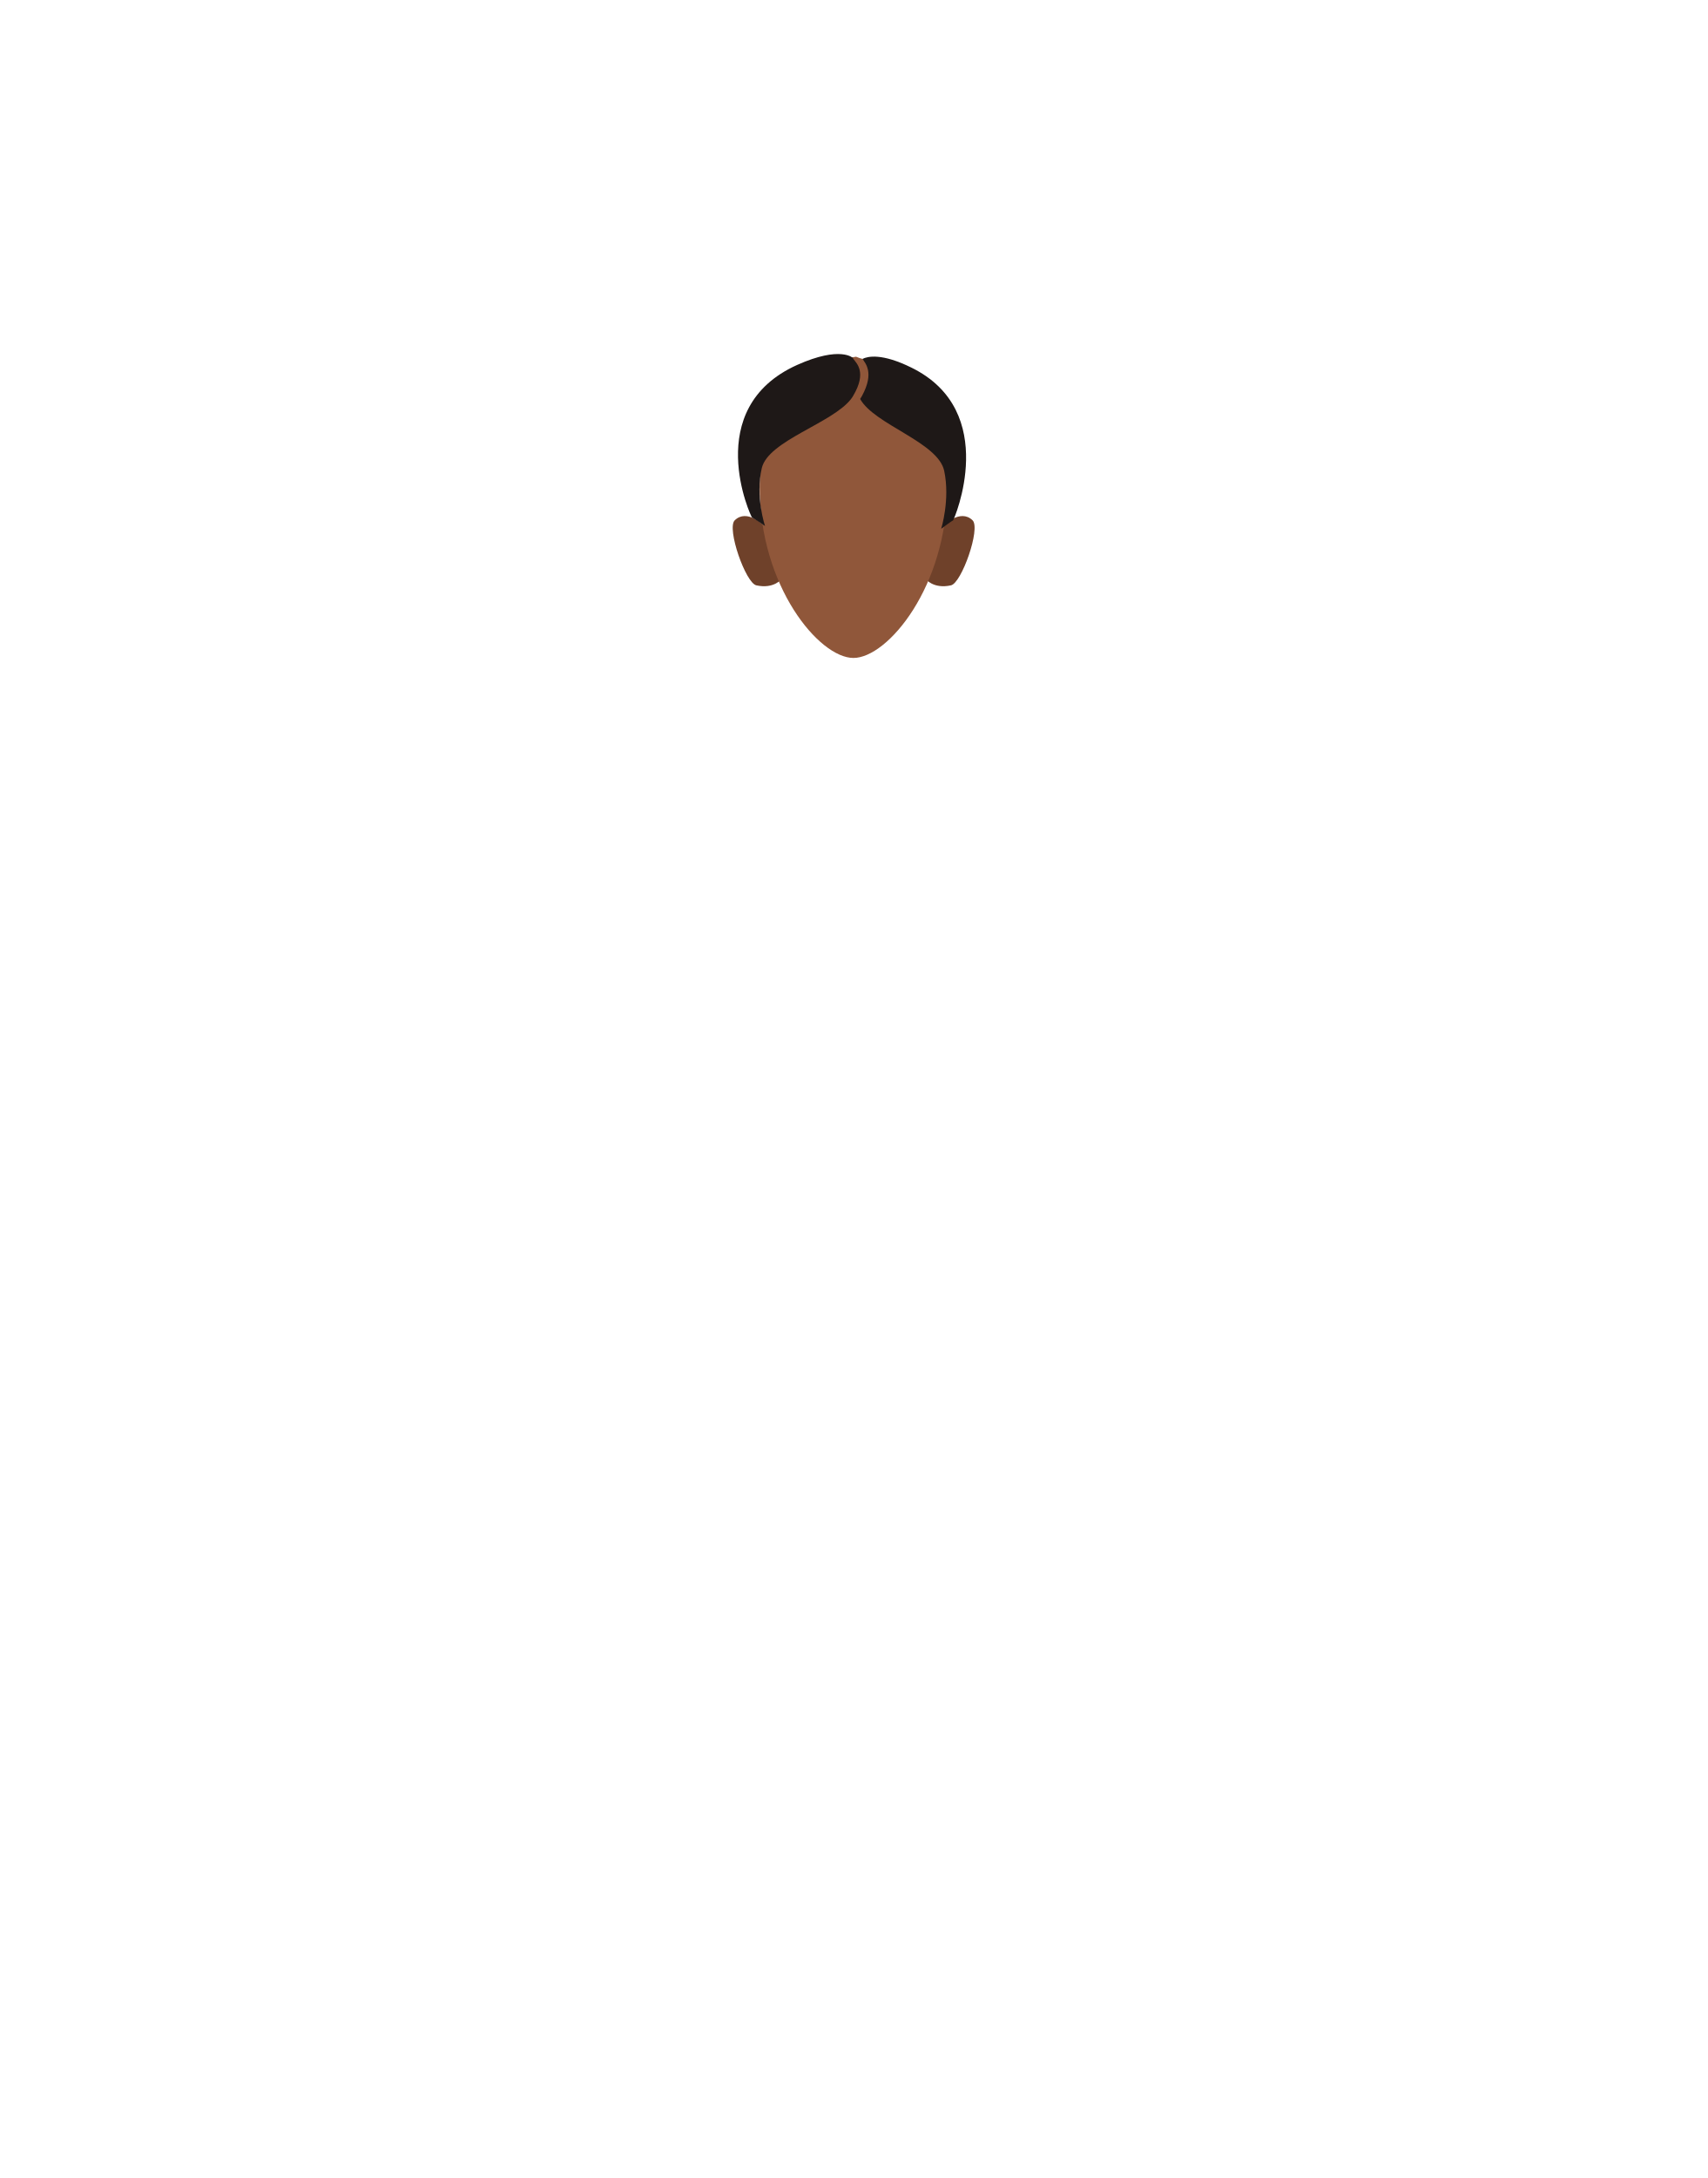
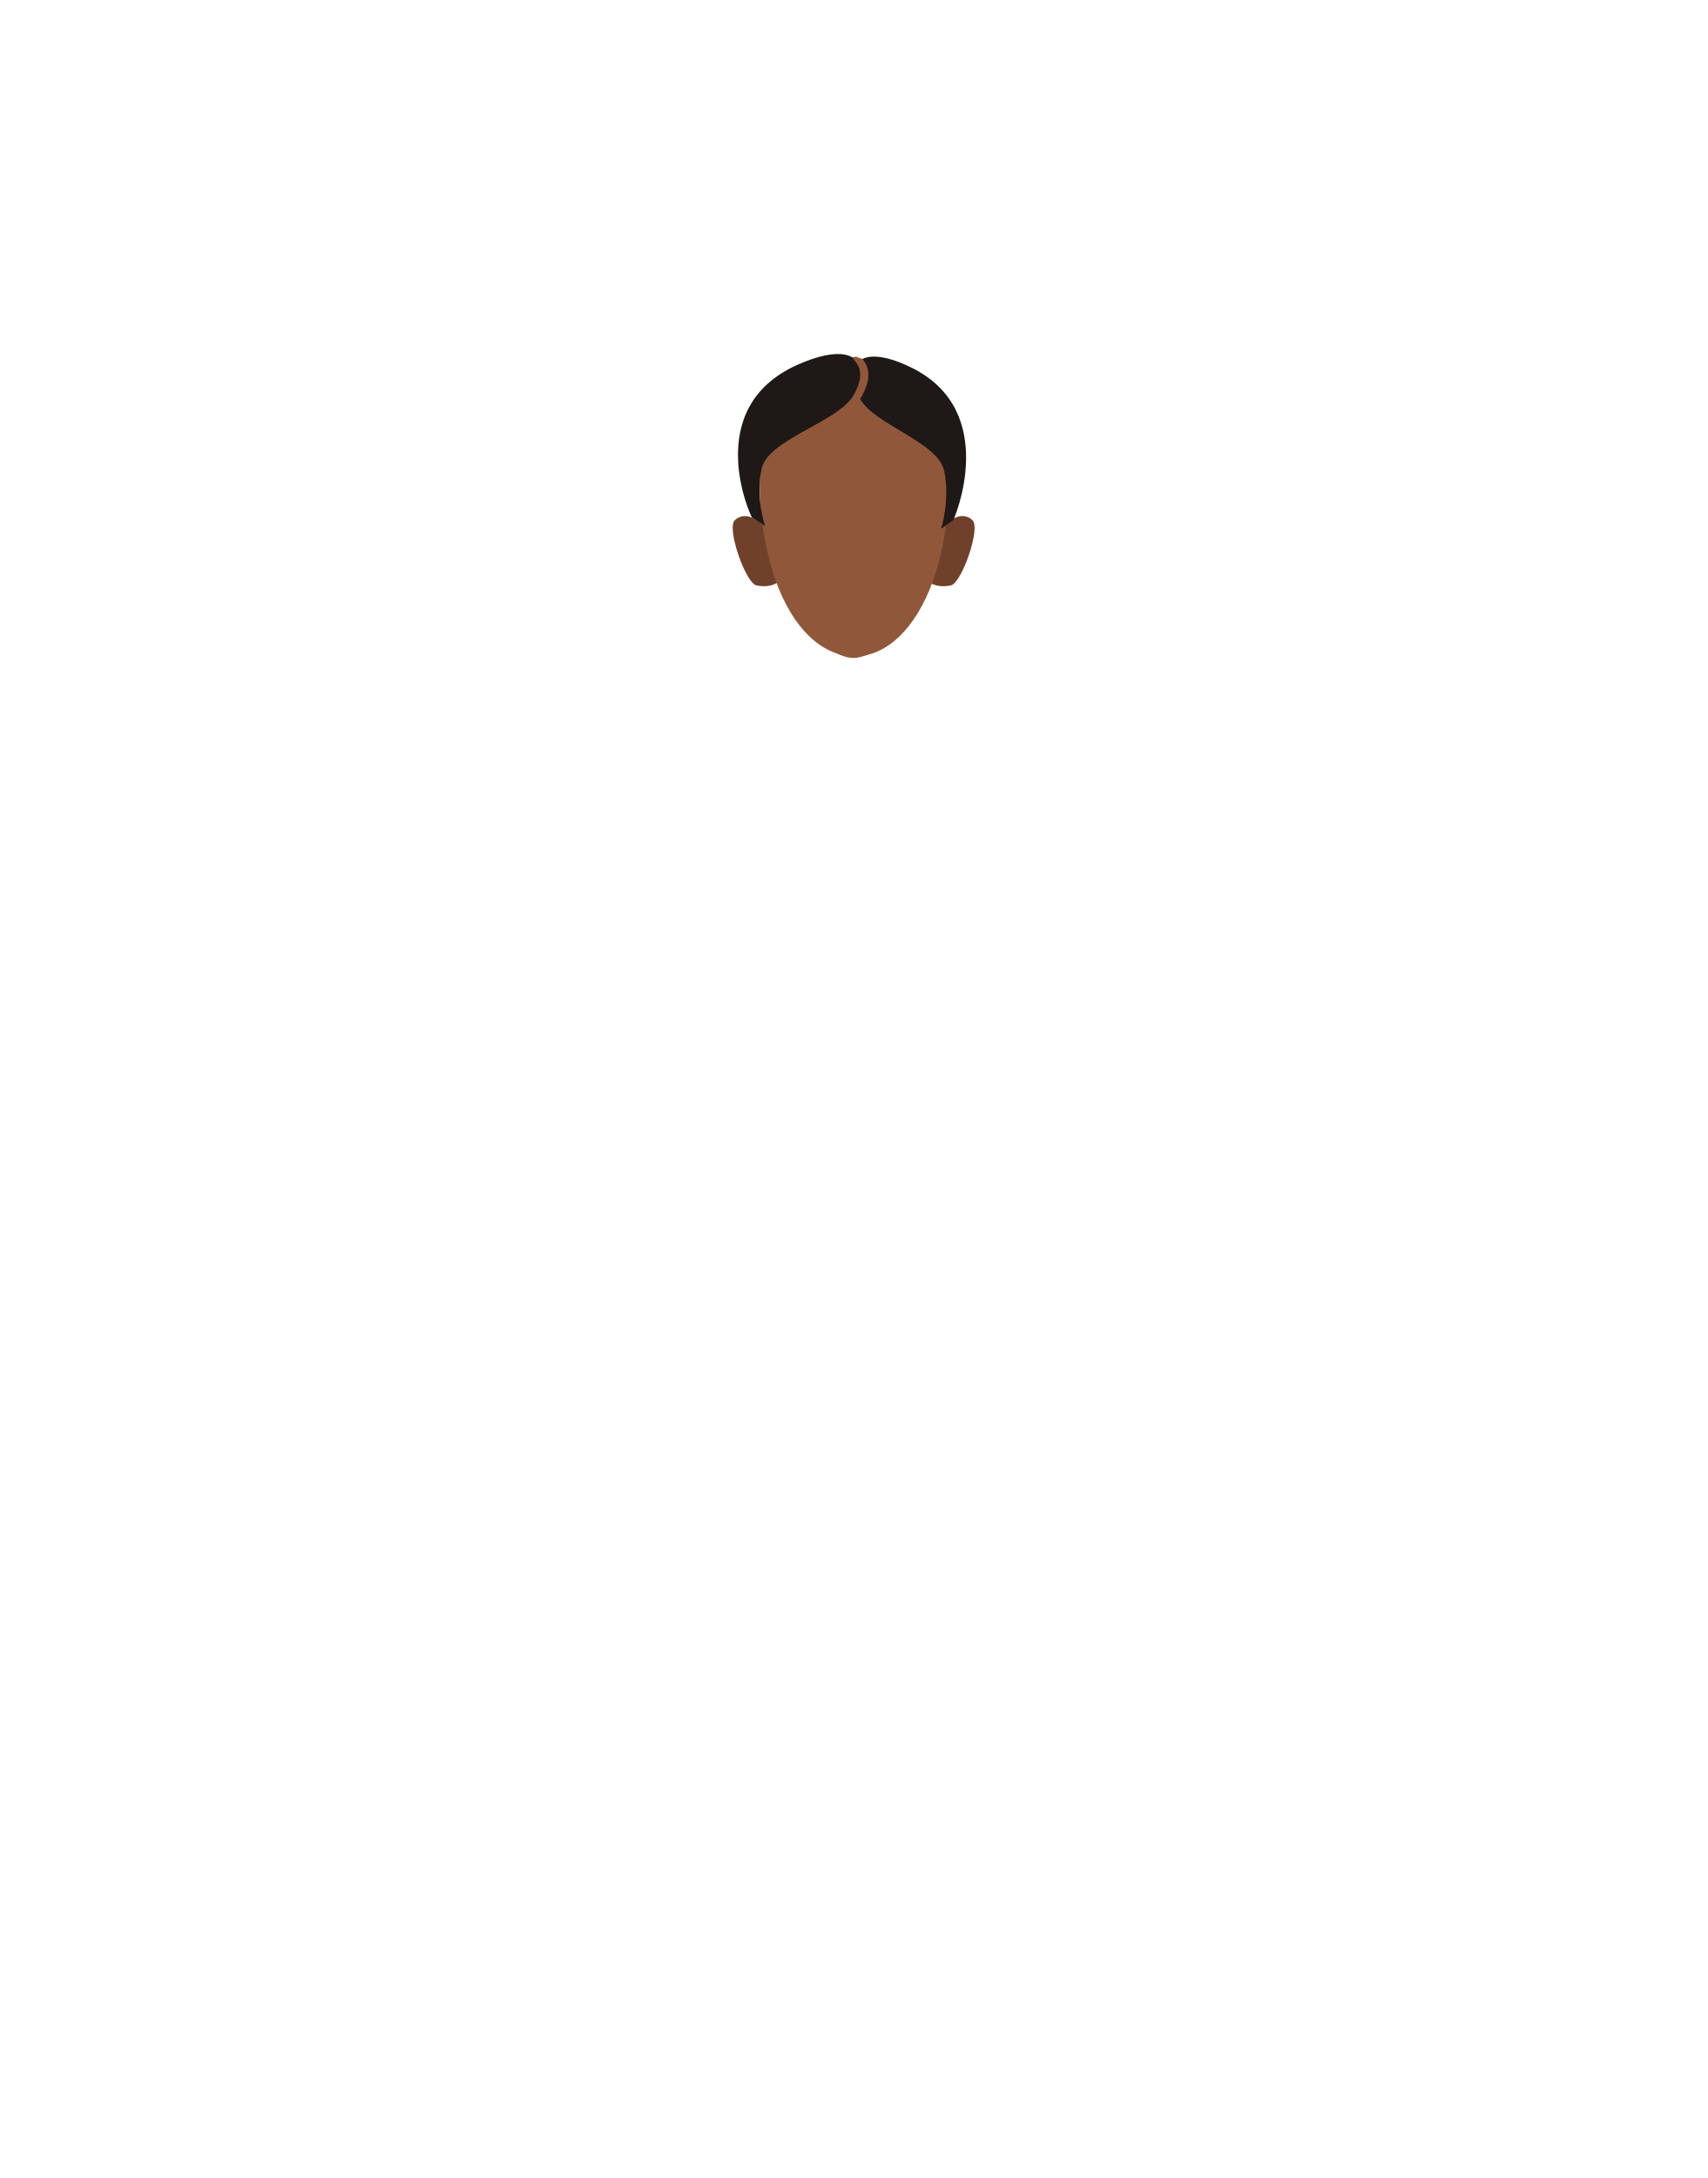
<svg xmlns="http://www.w3.org/2000/svg" version="1.1" id="Calque_9" x="0px" y="0px" viewBox="0 0 788 1005" style="enable-background:new 0 0 788 1005;" xml:space="preserve">
  <style type="text/css">
	.st0{fill:#6F412A;}
	.st1{fill:#90573A;}
	.st2{fill:#1E1817;}
</style>
  <path class="st0" d="M427.2,267.1l8.1-24.5c0,0,7.9-8.1,13.6-2.5c3.8,3.8-5.1,29-10,30C430.7,271.9,427.2,267.1,427.2,267.1z" />
  <path class="st0" d="M360.8,267.1l-8.1-24.5c0,0-7.9-8.1-13.6-2.5c-3.8,3.8,5.1,29,10,30C357.3,271.9,360.8,267.1,360.8,267.1z" />
-   <path class="st1" d="M393.9,179c-23.9,0-43.3,11.2-43.3,45.6c0,46,27.5,79,43.3,79c15.8,0,43.3-33,43.3-79  C437.2,190.2,417.9,179,393.9,179z" />
-   <path class="st1" d="M368.9,175.2c-0.4-0.7,21.9-9.9,21.9-9.9l4.3-0.7l1.6,0.6c0,0,8.8,2.4,9.3,4.7s2,14.8,2,14.8l-7.7,1.6l-6.3-2.3  c0,0-8.1,0-9.7-0.7S368.9,175.2,368.9,175.2z" />
+   <path class="st1" d="M393.9,179c-23.9,0-43.3,11.2-43.3,45.6c0,46,27.5,79,43.3,79s43.3-33,43.3-79C437.2,190.2,417.9,179,393.9,179  z" />
+   <path class="st1" d="M394.2,178.2L394.2,178.2c-23.9-0.1-43.2,11.1-43.2,45.5c0,7.9,0.6,15.8,1.8,23.7c1.1,6.9,2.8,13.6,5.1,20.2  c7.7,21.7,21.1,35.2,36.4,35.2v0.1c15.1,0,28.3-13.1,36.1-34.3c3.2-8.9,5.3-18.1,6.3-27.5c0.6-5.7,1-11.5,1-17.2  C437.5,189.4,418.1,178.2,394.2,178.2z" />
+   <path class="st1" d="M368.9,175.2c-0.4-0.7,21.9-9.9,21.9-9.9l4.3-0.7l1.6,0.6c0,0,8.8,2.4,9.3,4.7s2,14.8,2,14.8l-7.7,1.6L394,184  c0,0-8.1,0-9.7-0.7S368.9,175.2,368.9,175.2z" />
  <path class="st2" d="M393.8,182.6c-0.3,0.5-0.6,1-1,1.5c-8.6,11.2-38.2,19.2-41.2,31.9c-3.1,13.2,1.5,26.7,1.5,26.7s-5.6-3.8-6-3.9  s-23.8-50.3,20.8-70.4c20.1-9,25.8-3.2,25.8-3.2c0,0.2,0.1,0.4,0.3,0.6C395.3,167.6,400.2,171.8,393.8,182.6z" />
-   <path class="st2" d="M439.9,240.1c-0.4,0.1-5.5,3.9-5.5,3.9s4.2-13.4,1.4-26.7s-32.2-21.3-38.8-33.2c0.3-0.5,0.6-1,0.9-1.5  c5.8-10.8,1.4-15,0.2-17c2.4-1.2,8.9-2.7,22.5,4C461.9,189.8,440.3,239.9,439.9,240.1z" />
+   <path class="st2" d="M439.9,240.1c-0.4,0.1-5.5,3.9-5.5,3.9s4.2-13.4,1.4-26.7S403.6,196,397,184.1c0.3-0.5,0.6-1,0.9-1.5  c5.8-10.8,1.4-15,0.2-17c2.4-1.2,8.9-2.7,22.5,4C461.9,189.8,440.3,239.9,439.9,240.1z" />
</svg>
